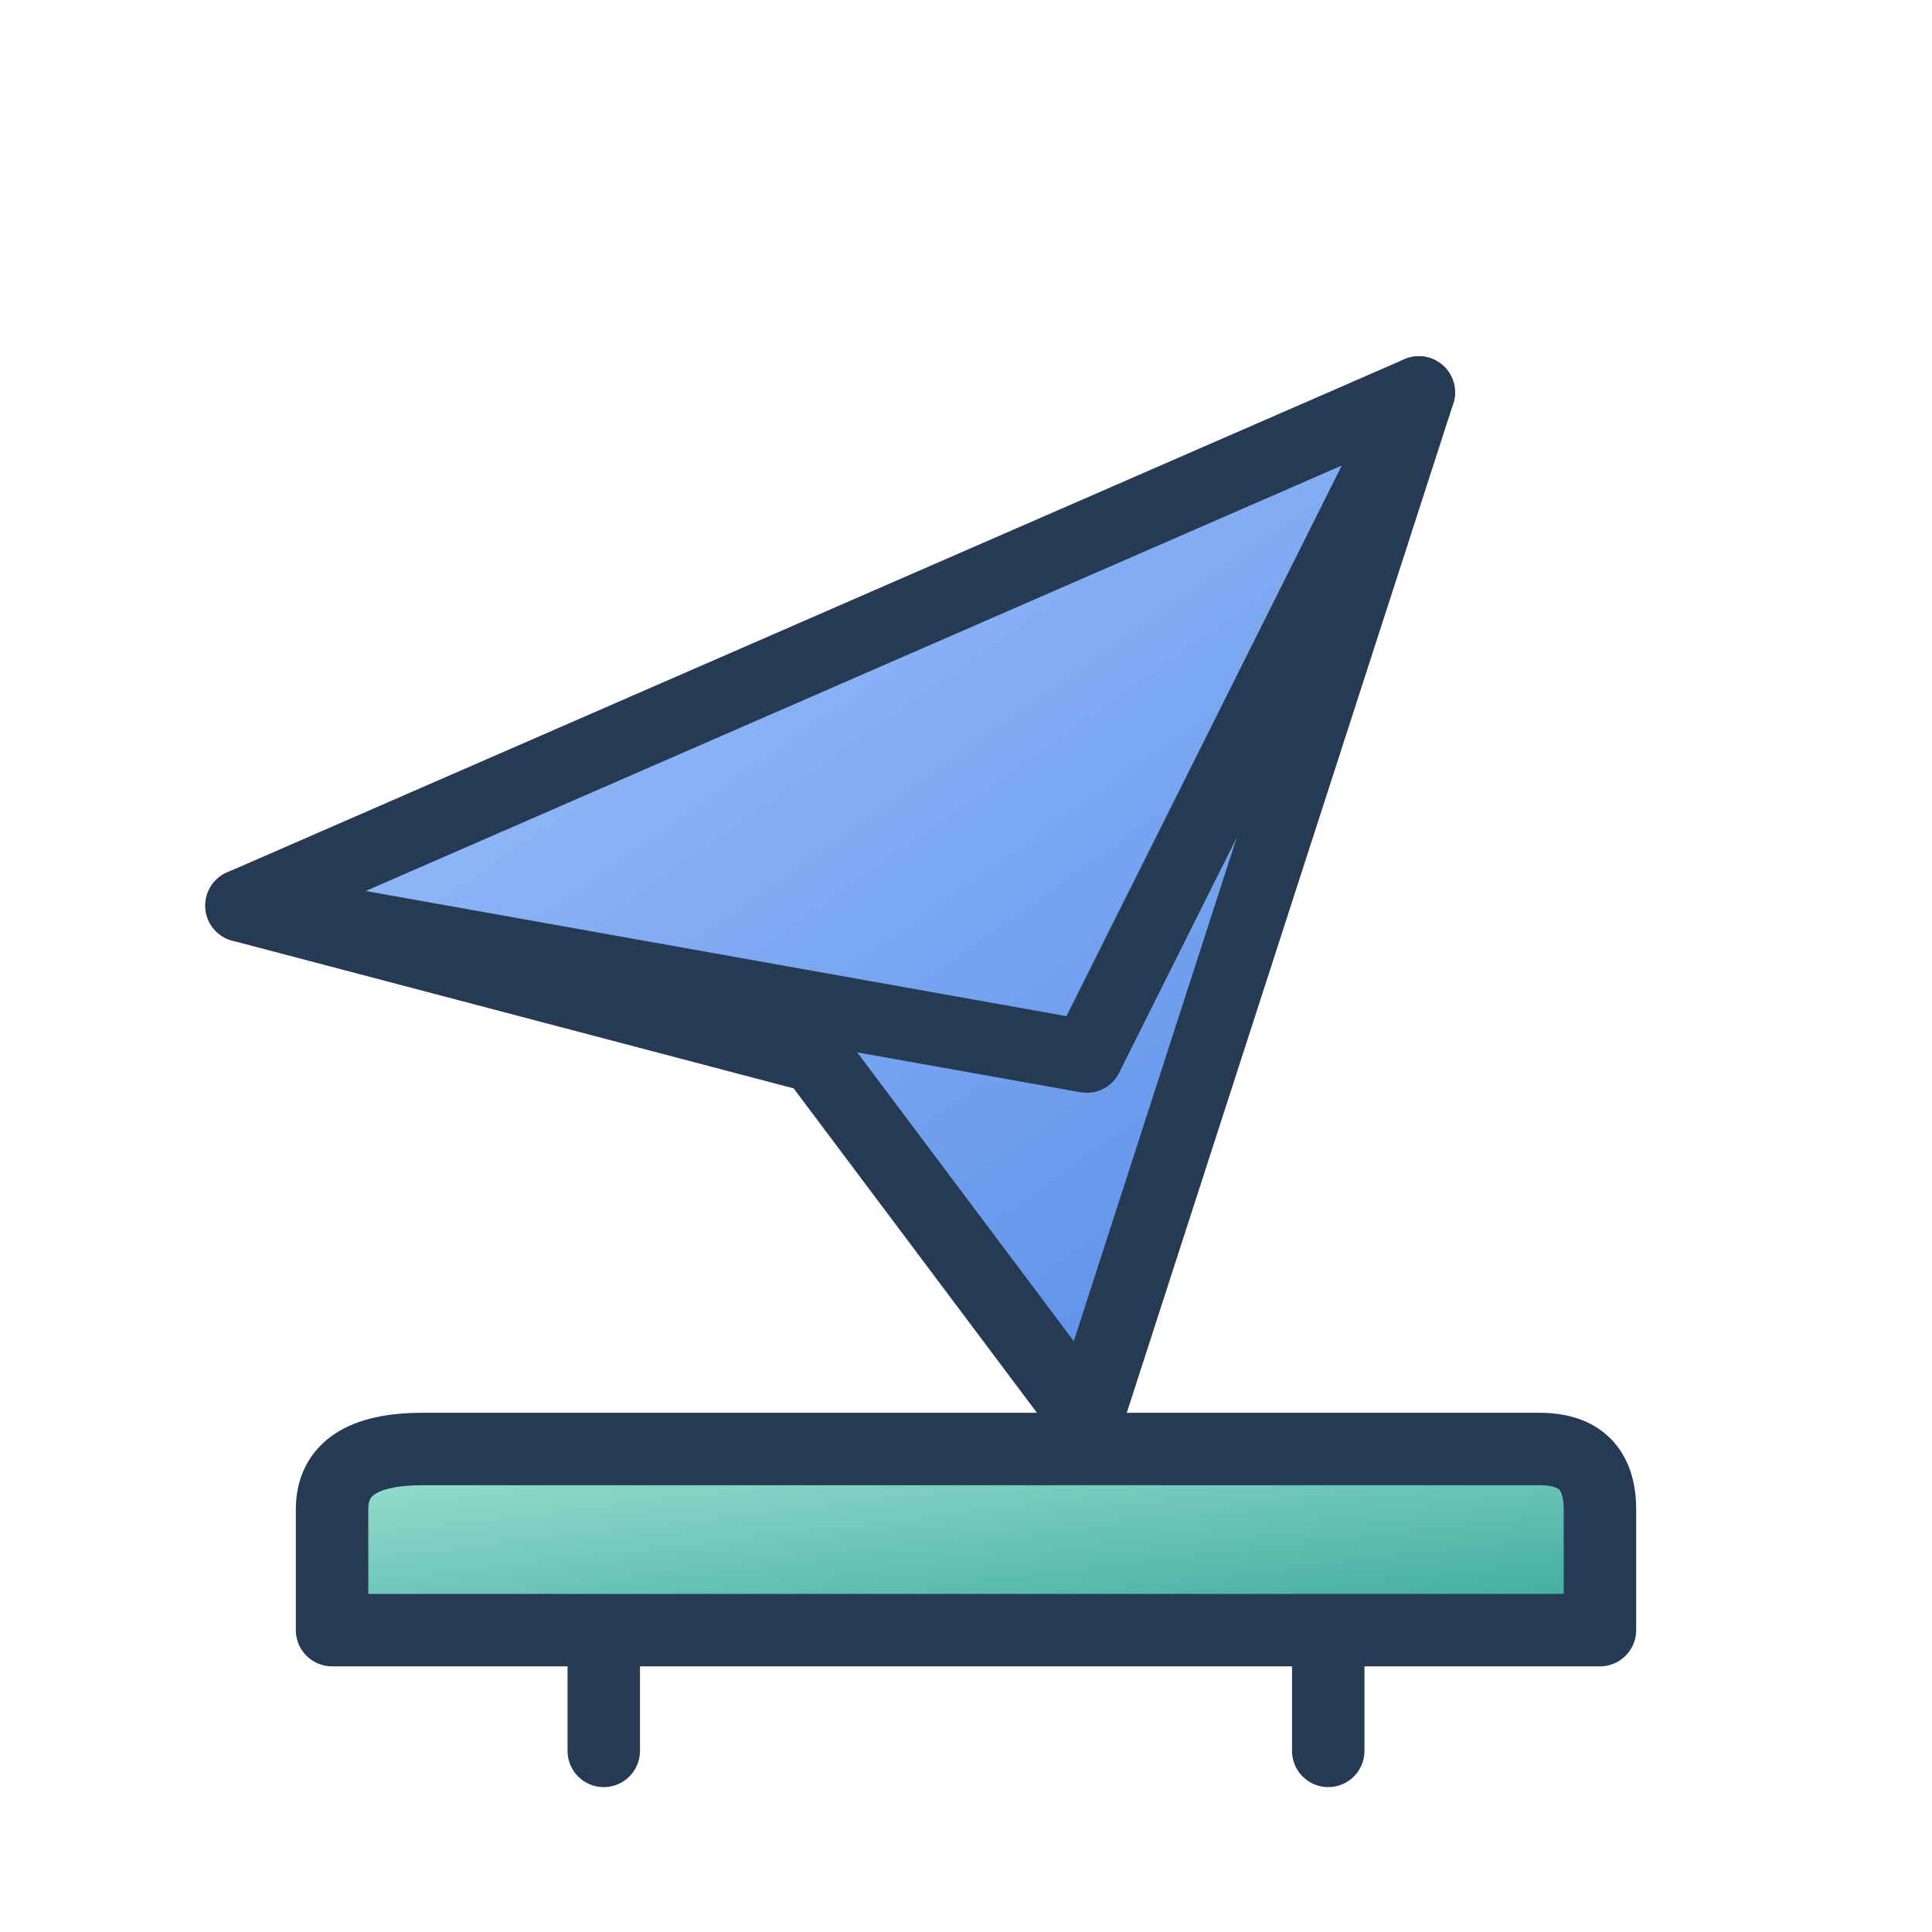
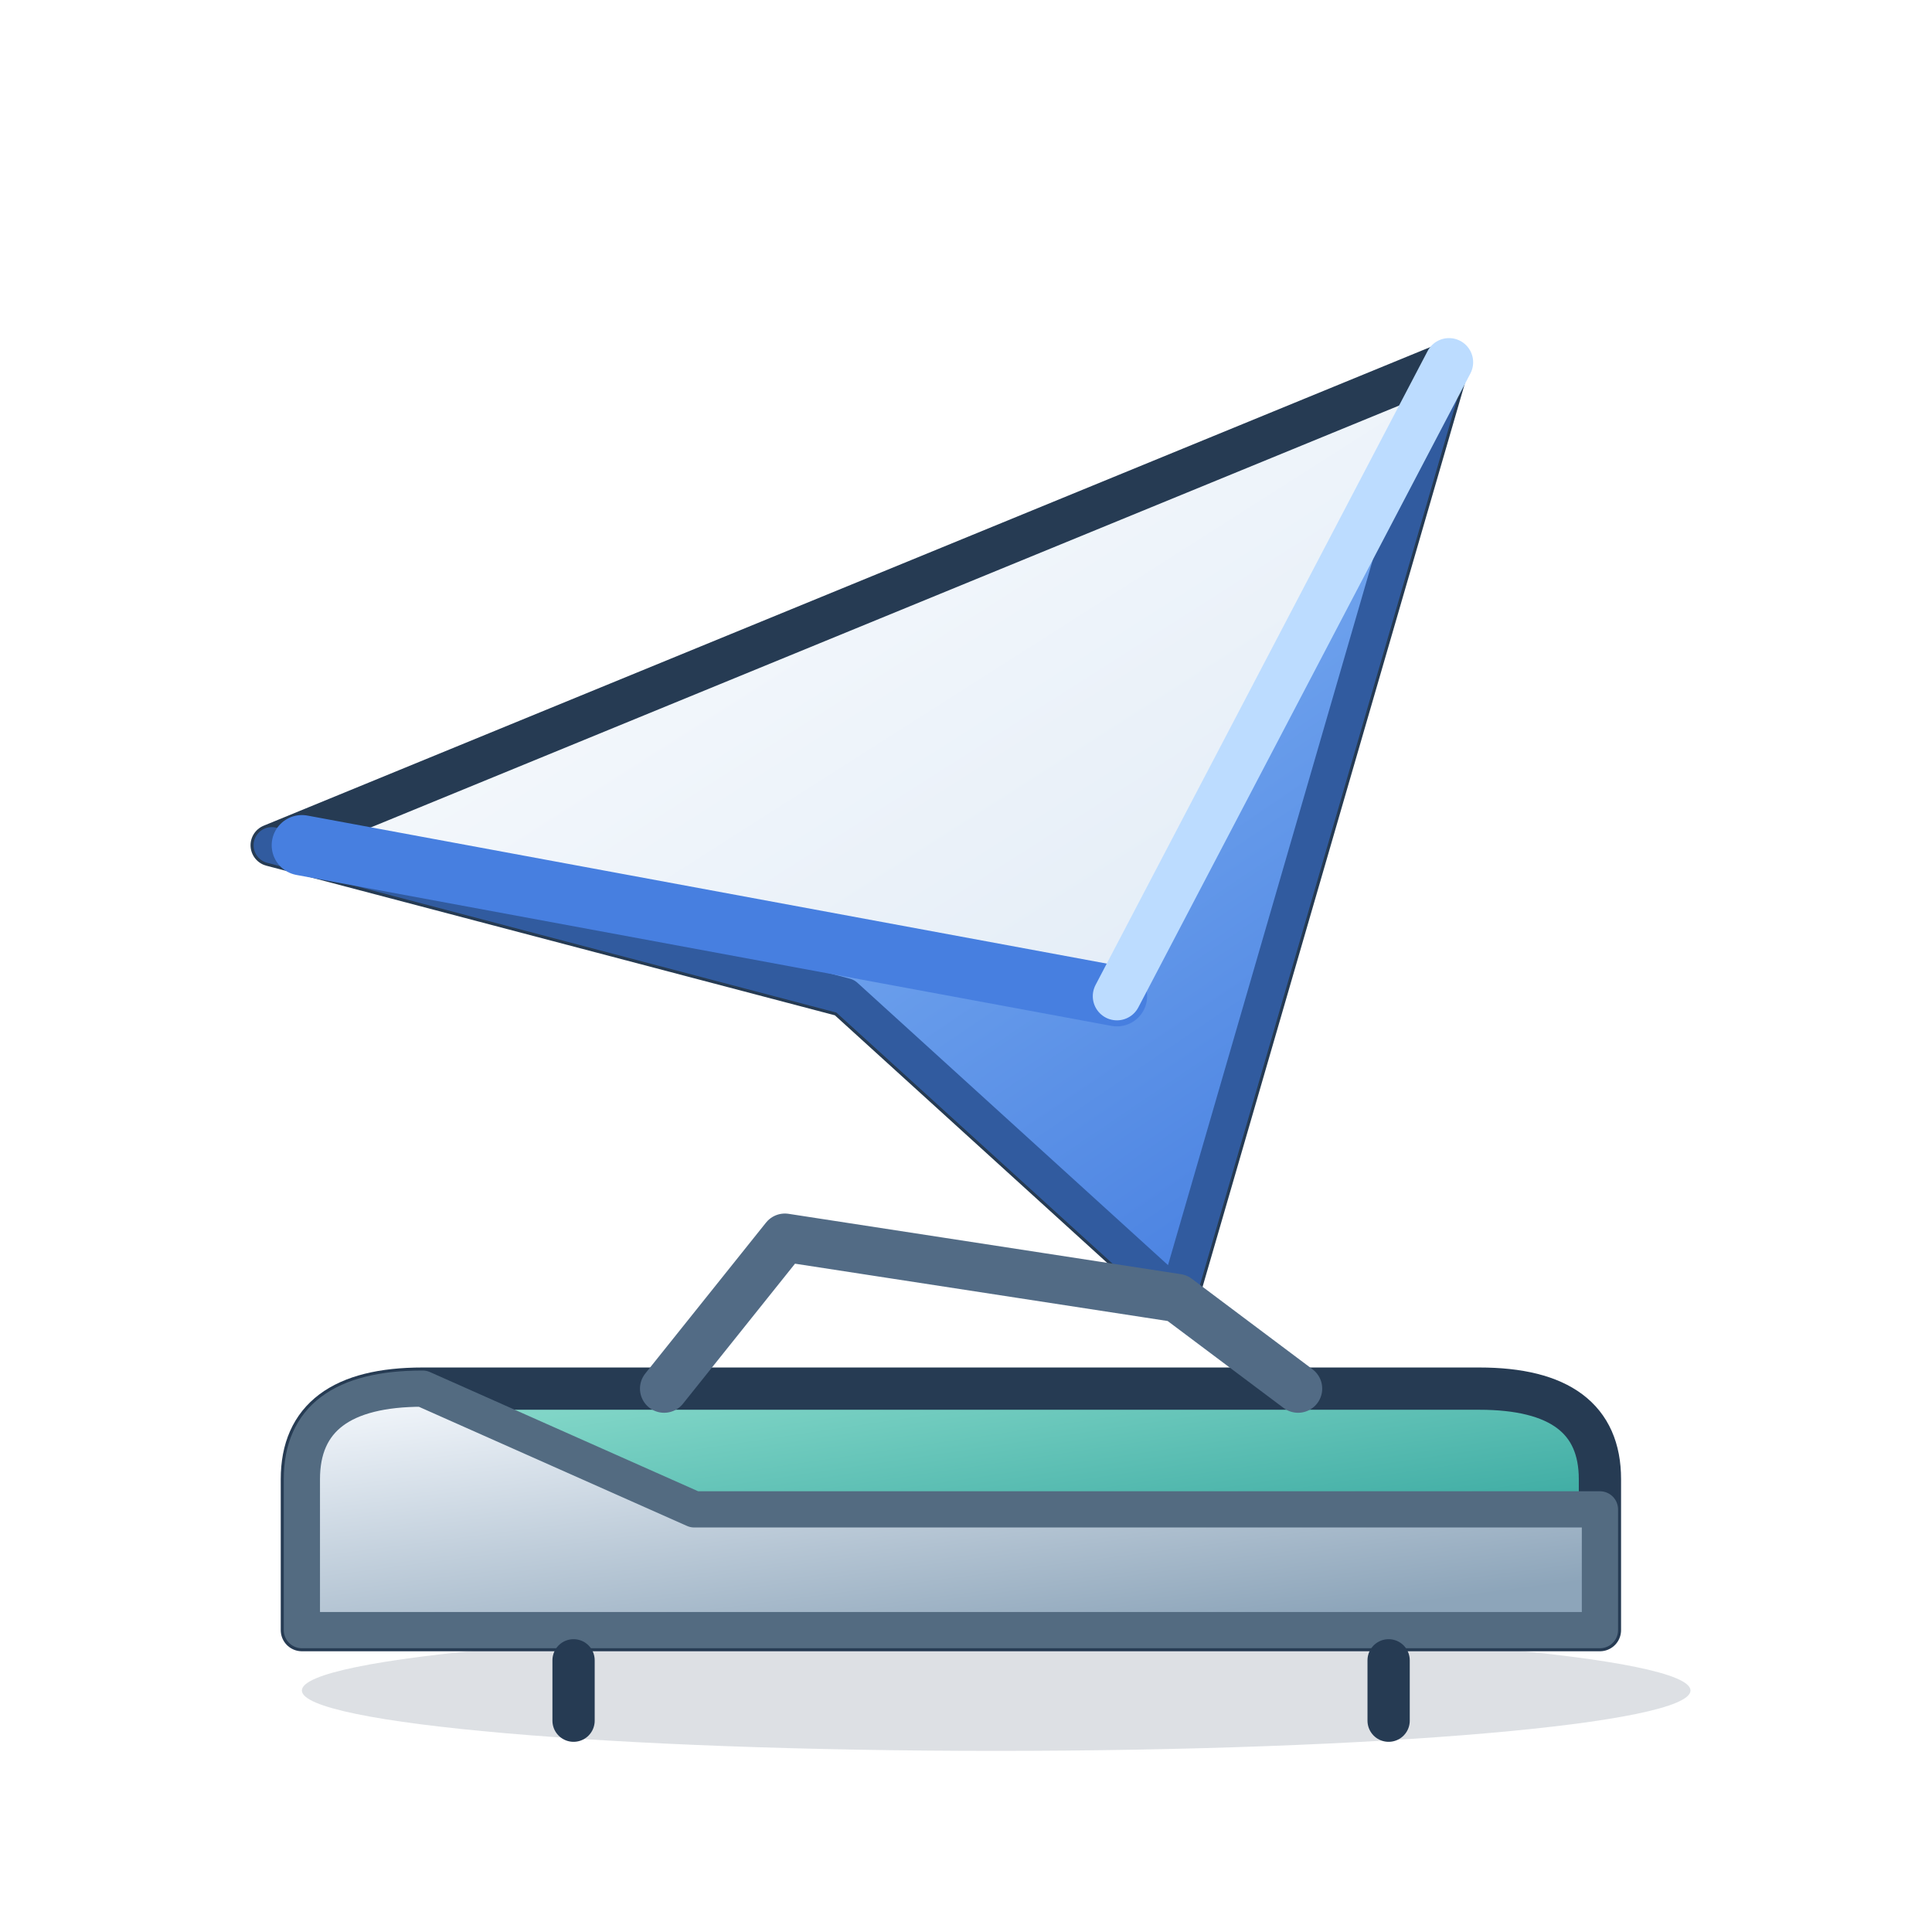
<svg xmlns="http://www.w3.org/2000/svg" viewBox="0 0 64 64">
  <defs>
-     <linearGradient id="blue" x1="0" y1="0" x2="0.8" y2="1">
-       <stop stop-color="#a8c9ff" />
-       <stop offset="1" stop-color="#5b8fe8" />
+     <linearGradient id="paper" x1="0" y1="0" x2=".8" y2="1">
+       <stop stop-color="#fff" />
+       <stop offset="1" stop-color="#dce8f5" />
    </linearGradient>
-     <linearGradient id="teal" x1="0" y1="0" x2="0.8" y2="1">
-       <stop stop-color="#9de1d4" />
-       <stop offset="1" stop-color="#42ad9e" />
+     <linearGradient id="blue" x1="0" y1="0" x2=".85" y2="1">
+       <stop stop-color="#a4d2ff" />
+       <stop offset="1" stop-color="#477fe0" />
    </linearGradient>
-     <linearGradient id="paper" x1="0" y1="0" x2="0.8" y2="1">
-       <stop stop-color="#fff" />
-       <stop offset="1" stop-color="#f8fbff" />
+     <linearGradient id="teal" x1="0" y1="0" x2=".8" y2="1">
+       <stop stop-color="#91e0d0" />
+       <stop offset="1" stop-color="#259c96" />
+     </linearGradient>
+     <linearGradient id="metal" x1="0" y1="0" x2=".7" y2="1">
+       <stop stop-color="#f8fbff" />
+       <stop offset="1" stop-color="#8da5ba" />
    </linearGradient>
  </defs>
-   <g stroke="#263b53" stroke-width="2.4" stroke-linecap="round" stroke-linejoin="round">
-     <path d="m8 30 39-17-11 34-9-12Z" fill="url(#blue)" />
-     <path d="m8 30 28 5M36 35l11-22" fill="none" />
-     <path d="M14 48h37q2 0 2 2v4H11v-4q0-2 3-2Z" fill="url(#teal)" />
-     <path class="detail" d="M20 55v3M44 55v3" fill="none" />
+   <ellipse cx="33" cy="56" rx="23" ry="2" fill="#263b53" opacity=".16" />
+   <g stroke="#263b53" stroke-width="1.4" stroke-linejoin="round" stroke-linecap="round">
+     <path d="m9 28 39-16-9 31-11-10Z" fill="url(#paper)" />
+     <path d="m9 28 28 5 11-21-9 31-11-10Z" fill="url(#blue)" stroke="#315b9f" stroke-width="1.2" />
+     <path d="m10 28 27 5" fill="none" stroke="#477fe0" stroke-width="2" />
+     <path d="m37 33 11-21" fill="none" stroke="#bcdcff" stroke-width="1.6" />
+     <path d="M14 46h35q4 0 4 3v5H10v-5q0-3 4-3Z" fill="url(#teal)" />
+     <path d="m14 46 9 4h30v4H10v-5q0-3 4-3Z" fill="url(#metal)" stroke="#536b81" stroke-width="1.2" />
+     <path d="m22 46 4-5 13 2 4 3" fill="none" stroke="#526b85" stroke-width="1.6" />
+     <path class="detail" d="M19 55v2m27-2v2" />
  </g>
</svg>
